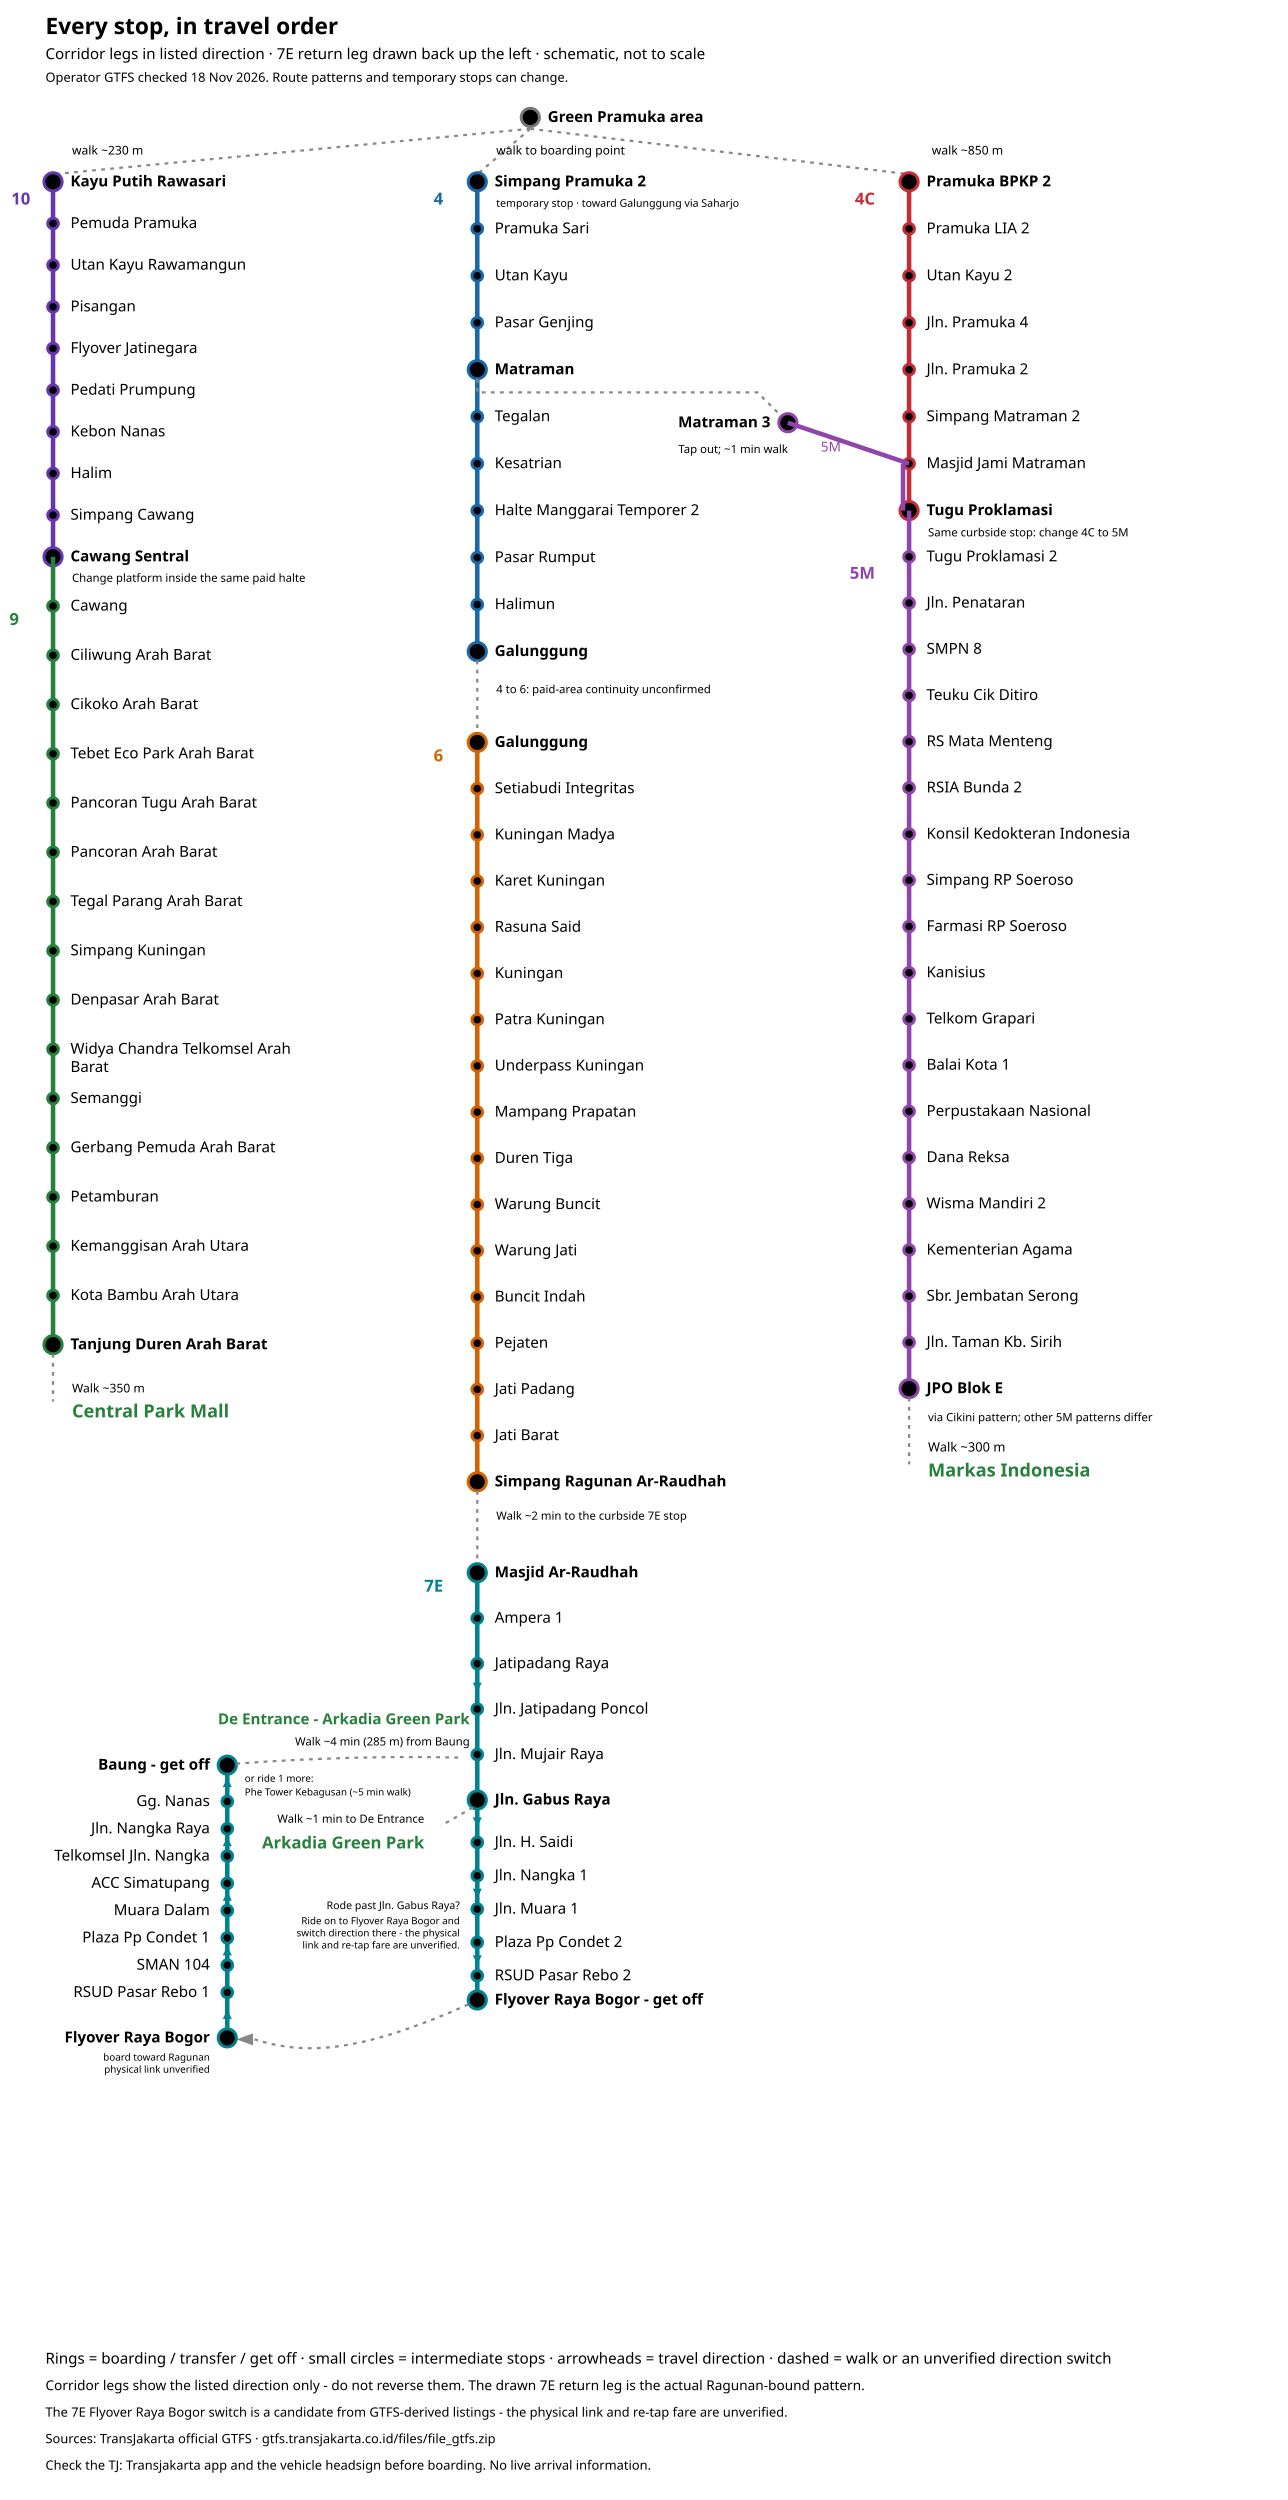
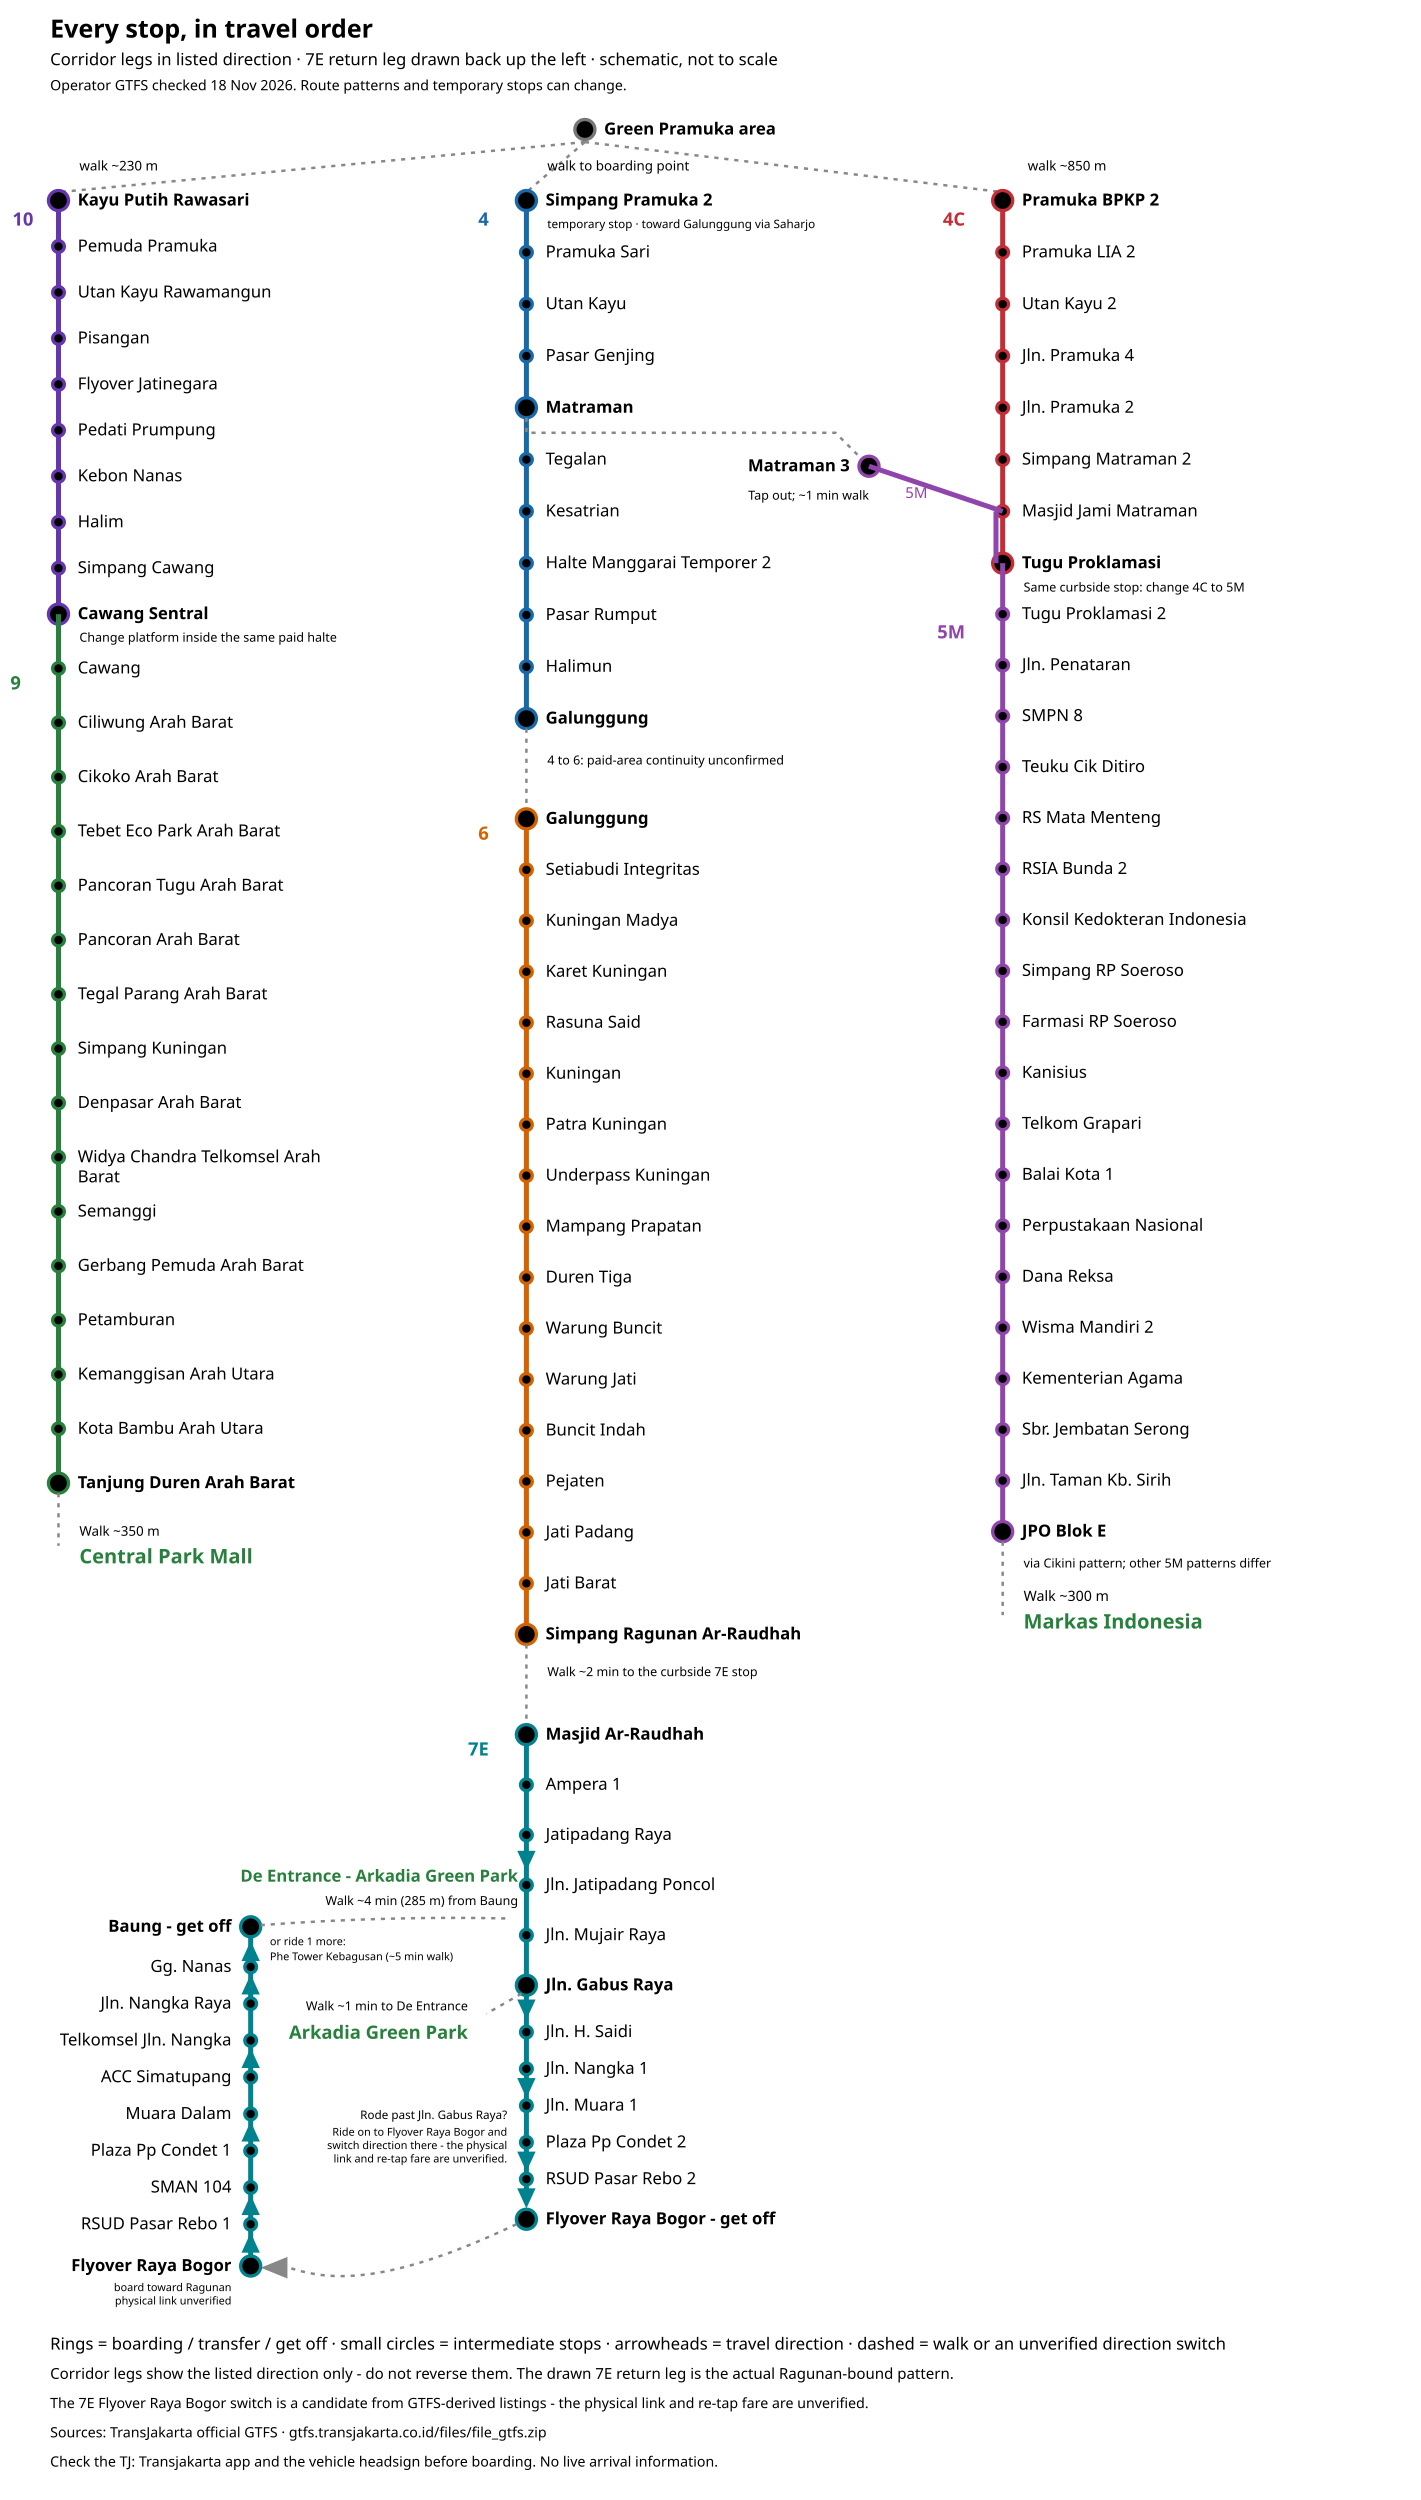
- <svg xmlns="http://www.w3.org/2000/svg" viewBox="0 0 1700 3300" role="img" aria-labelledby="all-stops-title all-stops-desc" font-family="system-ui, sans-serif">
+ <svg xmlns="http://www.w3.org/2000/svg" viewBox="0 0 1700 2992" role="img" aria-labelledby="all-stops-title all-stops-desc" font-family="system-ui, sans-serif">
  <text x="60" y="45" font-size="30" fill="currentColor" text-anchor="start" font-weight="600">Every stop, in travel order</text>
  <text x="60" y="78" font-size="20" fill="currentColor" text-anchor="start" font-weight="normal">Corridor legs in listed direction · 7E return leg drawn back up the left · schematic, not to scale</text>
  <text x="60" y="108" font-size="17" fill="currentColor" text-anchor="start" font-weight="normal">Operator GTFS checked 18 Nov 2026. Route patterns and temporary stops can change.</text>
  <circle cx="700" cy="155" r="12" fill="Canvas" stroke="#777" stroke-width="4" />
  <text x="723" y="161" font-size="20" fill="currentColor" text-anchor="start" font-weight="600">Green Pramuka area</text>
  <path d="M 700 170 L 70 230" fill="none" stroke="#888" stroke-width="3" stroke-dasharray="5 7" />
  <path d="M 700 170 L 630 230" fill="none" stroke="#888" stroke-width="3" stroke-dasharray="5 7" />
  <path d="M 700 170 L 1200 230" fill="none" stroke="#888" stroke-width="3" stroke-dasharray="5 7" />
  <text x="95" y="204" font-size="16" fill="currentColor" text-anchor="start" font-weight="normal">walk ~230 m</text>
  <text x="655" y="204" font-size="16" fill="currentColor" text-anchor="start" font-weight="normal">walk to boarding point</text>
  <text x="1230" y="204" font-size="16" fill="currentColor" text-anchor="start" font-weight="normal">walk ~850 m</text>
  <text x="40" y="270" font-size="22" fill="#6536b0" text-anchor="end" font-weight="600">10</text>
  <path d="M 70 240 L 70 735" fill="none" stroke="#6536b0" stroke-width="6" />
  <circle cx="70" cy="240" r="12" fill="Canvas" stroke="#6536b0" stroke-width="4" />
  <text x="93" y="246" font-size="20" fill="currentColor" text-anchor="start" font-weight="600">Kayu Putih Rawasari</text>
  <circle cx="70" cy="295" r="7" fill="Canvas" stroke="#6536b0" stroke-width="4" />
  <text x="93" y="301" font-size="20" fill="currentColor" text-anchor="start" font-weight="normal">Pemuda Pramuka</text>
  <circle cx="70" cy="350" r="7" fill="Canvas" stroke="#6536b0" stroke-width="4" />
  <text x="93" y="356" font-size="20" fill="currentColor" text-anchor="start" font-weight="normal">Utan Kayu Rawamangun</text>
  <circle cx="70" cy="405" r="7" fill="Canvas" stroke="#6536b0" stroke-width="4" />
  <text x="93" y="411" font-size="20" fill="currentColor" text-anchor="start" font-weight="normal">Pisangan</text>
  <circle cx="70" cy="460" r="7" fill="Canvas" stroke="#6536b0" stroke-width="4" />
  <text x="93" y="466" font-size="20" fill="currentColor" text-anchor="start" font-weight="normal">Flyover Jatinegara</text>
  <circle cx="70" cy="515" r="7" fill="Canvas" stroke="#6536b0" stroke-width="4" />
  <text x="93" y="521" font-size="20" fill="currentColor" text-anchor="start" font-weight="normal">Pedati Prumpung</text>
  <circle cx="70" cy="570" r="7" fill="Canvas" stroke="#6536b0" stroke-width="4" />
  <text x="93" y="576" font-size="20" fill="currentColor" text-anchor="start" font-weight="normal">Kebon Nanas</text>
  <circle cx="70" cy="625" r="7" fill="Canvas" stroke="#6536b0" stroke-width="4" />
  <text x="93" y="631" font-size="20" fill="currentColor" text-anchor="start" font-weight="normal">Halim</text>
  <circle cx="70" cy="680" r="7" fill="Canvas" stroke="#6536b0" stroke-width="4" />
  <text x="93" y="686" font-size="20" fill="currentColor" text-anchor="start" font-weight="normal">Simpang Cawang</text>
  <circle cx="70" cy="735" r="12" fill="Canvas" stroke="#6536b0" stroke-width="4" />
  <text x="93" y="741" font-size="20" fill="currentColor" text-anchor="start" font-weight="600">Cawang Sentral</text>
  <text x="95" y="768" font-size="15" fill="currentColor" text-anchor="start" font-weight="normal">Change platform inside the same paid halte</text>
  <text x="25" y="825" font-size="22" fill="#27803c" text-anchor="end" font-weight="600">9</text>
  <path d="M 70 735 L 70 1775" fill="none" stroke="#27803c" stroke-width="6" />
  <circle cx="70" cy="800" r="7" fill="Canvas" stroke="#27803c" stroke-width="4" />
  <text x="93" y="806" font-size="20" fill="currentColor" text-anchor="start" font-weight="normal">Cawang</text>
  <circle cx="70" cy="865" r="7" fill="Canvas" stroke="#27803c" stroke-width="4" />
  <text x="93" y="871" font-size="20" fill="currentColor" text-anchor="start" font-weight="normal">Ciliwung Arah Barat</text>
  <circle cx="70" cy="930" r="7" fill="Canvas" stroke="#27803c" stroke-width="4" />
  <text x="93" y="936" font-size="20" fill="currentColor" text-anchor="start" font-weight="normal">Cikoko Arah Barat</text>
  <circle cx="70" cy="995" r="7" fill="Canvas" stroke="#27803c" stroke-width="4" />
  <text x="93" y="1001" font-size="20" fill="currentColor" text-anchor="start" font-weight="normal">Tebet Eco Park Arah Barat</text>
  <circle cx="70" cy="1060" r="7" fill="Canvas" stroke="#27803c" stroke-width="4" />
  <text x="93" y="1066" font-size="20" fill="currentColor" text-anchor="start" font-weight="normal">Pancoran Tugu Arah Barat</text>
  <circle cx="70" cy="1125" r="7" fill="Canvas" stroke="#27803c" stroke-width="4" />
  <text x="93" y="1131" font-size="20" fill="currentColor" text-anchor="start" font-weight="normal">Pancoran Arah Barat</text>
  <circle cx="70" cy="1190" r="7" fill="Canvas" stroke="#27803c" stroke-width="4" />
  <text x="93" y="1196" font-size="20" fill="currentColor" text-anchor="start" font-weight="normal">Tegal Parang Arah Barat</text>
  <circle cx="70" cy="1255" r="7" fill="Canvas" stroke="#27803c" stroke-width="4" />
  <text x="93" y="1261" font-size="20" fill="currentColor" text-anchor="start" font-weight="normal">Simpang Kuningan</text>
  <circle cx="70" cy="1320" r="7" fill="Canvas" stroke="#27803c" stroke-width="4" />
  <text x="93" y="1326" font-size="20" fill="currentColor" text-anchor="start" font-weight="normal">Denpasar Arah Barat</text>
  <circle cx="70" cy="1385" r="7" fill="Canvas" stroke="#27803c" stroke-width="4" />
  <text x="93" y="1391" font-size="20" fill="currentColor" text-anchor="start" font-weight="normal">Widya Chandra Telkomsel Arah</text>
  <text x="93" y="1415" font-size="20" fill="currentColor" text-anchor="start" font-weight="normal">Barat</text>
  <circle cx="70" cy="1450" r="7" fill="Canvas" stroke="#27803c" stroke-width="4" />
  <text x="93" y="1456" font-size="20" fill="currentColor" text-anchor="start" font-weight="normal">Semanggi</text>
  <circle cx="70" cy="1515" r="7" fill="Canvas" stroke="#27803c" stroke-width="4" />
  <text x="93" y="1521" font-size="20" fill="currentColor" text-anchor="start" font-weight="normal">Gerbang Pemuda Arah Barat</text>
  <circle cx="70" cy="1580" r="7" fill="Canvas" stroke="#27803c" stroke-width="4" />
  <text x="93" y="1586" font-size="20" fill="currentColor" text-anchor="start" font-weight="normal">Petamburan</text>
  <circle cx="70" cy="1645" r="7" fill="Canvas" stroke="#27803c" stroke-width="4" />
  <text x="93" y="1651" font-size="20" fill="currentColor" text-anchor="start" font-weight="normal">Kemanggisan Arah Utara</text>
  <circle cx="70" cy="1710" r="7" fill="Canvas" stroke="#27803c" stroke-width="4" />
  <text x="93" y="1716" font-size="20" fill="currentColor" text-anchor="start" font-weight="normal">Kota Bambu Arah Utara</text>
  <circle cx="70" cy="1775" r="12" fill="Canvas" stroke="#27803c" stroke-width="4" />
  <text x="93" y="1781" font-size="20" fill="currentColor" text-anchor="start" font-weight="600">Tanjung Duren Arah Barat</text>
  <path d="M 70 1787 L 70 1850" fill="none" stroke="#888" stroke-width="3" stroke-dasharray="5 7" />
  <text x="95" y="1838" font-size="16" fill="currentColor" text-anchor="start" font-weight="normal">Walk ~350 m</text>
  <text x="95" y="1871" font-size="24" fill="#27803c" text-anchor="start" font-weight="600">Central Park Mall</text>
  <text x="585" y="270" font-size="22" fill="#1769aa" text-anchor="end" font-weight="600">4</text>
  <path d="M 630 240 L 630 860" fill="none" stroke="#1769aa" stroke-width="6" />
  <circle cx="630" cy="240" r="12" fill="Canvas" stroke="#1769aa" stroke-width="4" />
  <text x="653" y="246" font-size="20" fill="currentColor" text-anchor="start" font-weight="600">Simpang Pramuka 2</text>
  <circle cx="630" cy="302" r="7" fill="Canvas" stroke="#1769aa" stroke-width="4" />
  <text x="653" y="308" font-size="20" fill="currentColor" text-anchor="start" font-weight="normal">Pramuka Sari</text>
  <circle cx="630" cy="364" r="7" fill="Canvas" stroke="#1769aa" stroke-width="4" />
  <text x="653" y="370" font-size="20" fill="currentColor" text-anchor="start" font-weight="normal">Utan Kayu</text>
  <circle cx="630" cy="426" r="7" fill="Canvas" stroke="#1769aa" stroke-width="4" />
  <text x="653" y="432" font-size="20" fill="currentColor" text-anchor="start" font-weight="normal">Pasar Genjing</text>
  <circle cx="630" cy="488" r="12" fill="Canvas" stroke="#1769aa" stroke-width="4" />
  <text x="653" y="494" font-size="20" fill="currentColor" text-anchor="start" font-weight="600">Matraman</text>
  <circle cx="630" cy="550" r="7" fill="Canvas" stroke="#1769aa" stroke-width="4" />
  <text x="653" y="556" font-size="20" fill="currentColor" text-anchor="start" font-weight="normal">Tegalan</text>
  <circle cx="630" cy="612" r="7" fill="Canvas" stroke="#1769aa" stroke-width="4" />
  <text x="653" y="618" font-size="20" fill="currentColor" text-anchor="start" font-weight="normal">Kesatrian</text>
  <circle cx="630" cy="674" r="7" fill="Canvas" stroke="#1769aa" stroke-width="4" />
  <text x="653" y="680" font-size="20" fill="currentColor" text-anchor="start" font-weight="normal">Halte Manggarai Temporer 2</text>
  <circle cx="630" cy="736" r="7" fill="Canvas" stroke="#1769aa" stroke-width="4" />
  <text x="653" y="742" font-size="20" fill="currentColor" text-anchor="start" font-weight="normal">Pasar Rumput</text>
  <circle cx="630" cy="798" r="7" fill="Canvas" stroke="#1769aa" stroke-width="4" />
  <text x="653" y="804" font-size="20" fill="currentColor" text-anchor="start" font-weight="normal">Halimun</text>
  <circle cx="630" cy="860" r="12" fill="Canvas" stroke="#1769aa" stroke-width="4" />
  <text x="653" y="866" font-size="20" fill="currentColor" text-anchor="start" font-weight="600">Galunggung</text>
  <text x="655" y="273" font-size="14" fill="currentColor" text-anchor="start" font-weight="normal">temporary stop · toward Galunggung via Saharjo</text>
  <path d="M 630 500 L 630 518 L 1000 518 L 1040 558" fill="none" stroke="#888" stroke-width="3" stroke-dasharray="5 7" />
  <circle cx="1040" cy="558" r="12" fill="Canvas" stroke="#9045ac" stroke-width="4" />
  <text x="1017" y="564" font-size="20" fill="currentColor" text-anchor="end" font-weight="600">Matraman 3</text>
  <text x="1040" y="598" font-size="15" fill="currentColor" text-anchor="end" font-weight="normal">Tap out; ~1 min walk</text>
  <path d="M 630 872 L 630 970" fill="none" stroke="#888" stroke-width="3" stroke-dasharray="5 7" />
  <text x="655" y="915" font-size="15" fill="currentColor" text-anchor="start" font-weight="normal">4 to 6: paid-area continuity unconfirmed</text>
  <text x="585" y="1005" font-size="22" fill="#d36300" text-anchor="end" font-weight="600">6</text>
  <path d="M 630 980 L 630 1956" fill="none" stroke="#d36300" stroke-width="6" />
  <circle cx="630" cy="980" r="12" fill="Canvas" stroke="#d36300" stroke-width="4" />
  <text x="653" y="986" font-size="20" fill="currentColor" text-anchor="start" font-weight="600">Galunggung</text>
  <circle cx="630" cy="1041" r="7" fill="Canvas" stroke="#d36300" stroke-width="4" />
  <text x="653" y="1047" font-size="20" fill="currentColor" text-anchor="start" font-weight="normal">Setiabudi Integritas</text>
  <circle cx="630" cy="1102" r="7" fill="Canvas" stroke="#d36300" stroke-width="4" />
  <text x="653" y="1108" font-size="20" fill="currentColor" text-anchor="start" font-weight="normal">Kuningan Madya</text>
  <circle cx="630" cy="1163" r="7" fill="Canvas" stroke="#d36300" stroke-width="4" />
  <text x="653" y="1169" font-size="20" fill="currentColor" text-anchor="start" font-weight="normal">Karet Kuningan</text>
  <circle cx="630" cy="1224" r="7" fill="Canvas" stroke="#d36300" stroke-width="4" />
  <text x="653" y="1230" font-size="20" fill="currentColor" text-anchor="start" font-weight="normal">Rasuna Said</text>
  <circle cx="630" cy="1285" r="7" fill="Canvas" stroke="#d36300" stroke-width="4" />
  <text x="653" y="1291" font-size="20" fill="currentColor" text-anchor="start" font-weight="normal">Kuningan</text>
  <circle cx="630" cy="1346" r="7" fill="Canvas" stroke="#d36300" stroke-width="4" />
  <text x="653" y="1352" font-size="20" fill="currentColor" text-anchor="start" font-weight="normal">Patra Kuningan</text>
  <circle cx="630" cy="1407" r="7" fill="Canvas" stroke="#d36300" stroke-width="4" />
  <text x="653" y="1413" font-size="20" fill="currentColor" text-anchor="start" font-weight="normal">Underpass Kuningan</text>
  <circle cx="630" cy="1468" r="7" fill="Canvas" stroke="#d36300" stroke-width="4" />
  <text x="653" y="1474" font-size="20" fill="currentColor" text-anchor="start" font-weight="normal">Mampang Prapatan</text>
  <circle cx="630" cy="1529" r="7" fill="Canvas" stroke="#d36300" stroke-width="4" />
  <text x="653" y="1535" font-size="20" fill="currentColor" text-anchor="start" font-weight="normal">Duren Tiga</text>
  <circle cx="630" cy="1590" r="7" fill="Canvas" stroke="#d36300" stroke-width="4" />
  <text x="653" y="1596" font-size="20" fill="currentColor" text-anchor="start" font-weight="normal">Warung Buncit</text>
  <circle cx="630" cy="1651" r="7" fill="Canvas" stroke="#d36300" stroke-width="4" />
  <text x="653" y="1657" font-size="20" fill="currentColor" text-anchor="start" font-weight="normal">Warung Jati</text>
  <circle cx="630" cy="1712" r="7" fill="Canvas" stroke="#d36300" stroke-width="4" />
  <text x="653" y="1718" font-size="20" fill="currentColor" text-anchor="start" font-weight="normal">Buncit Indah</text>
  <circle cx="630" cy="1773" r="7" fill="Canvas" stroke="#d36300" stroke-width="4" />
  <text x="653" y="1779" font-size="20" fill="currentColor" text-anchor="start" font-weight="normal">Pejaten</text>
  <circle cx="630" cy="1834" r="7" fill="Canvas" stroke="#d36300" stroke-width="4" />
  <text x="653" y="1840" font-size="20" fill="currentColor" text-anchor="start" font-weight="normal">Jati Padang</text>
  <circle cx="630" cy="1895" r="7" fill="Canvas" stroke="#d36300" stroke-width="4" />
  <text x="653" y="1901" font-size="20" fill="currentColor" text-anchor="start" font-weight="normal">Jati Barat</text>
  <circle cx="630" cy="1956" r="12" fill="Canvas" stroke="#d36300" stroke-width="4" />
  <text x="653" y="1962" font-size="20" fill="currentColor" text-anchor="start" font-weight="600">Simpang Ragunan Ar-Raudhah</text>
  <path d="M 630 1968 L 630 2066" fill="none" stroke="#888" stroke-width="3" stroke-dasharray="5 7" />
  <text x="655" y="2006" font-size="15" fill="currentColor" text-anchor="start" font-weight="normal">Walk ~2 min to the curbside 7E stop</text>
  <text x="585" y="2101" font-size="22" fill="#00838f" text-anchor="end" font-weight="600">7E</text>
  <path d="M 630 2076 L 630 2376" fill="none" stroke="#00838f" stroke-width="6" />
  <circle cx="630" cy="2076" r="12" fill="Canvas" stroke="#00838f" stroke-width="4" />
  <text x="653" y="2082" font-size="20" fill="currentColor" text-anchor="start" font-weight="600">Masjid Ar-Raudhah</text>
  <circle cx="630" cy="2136" r="7" fill="Canvas" stroke="#00838f" stroke-width="4" />
  <text x="653" y="2142" font-size="20" fill="currentColor" text-anchor="start" font-weight="normal">Ampera 1</text>
  <circle cx="630" cy="2196" r="7" fill="Canvas" stroke="#00838f" stroke-width="4" />
  <text x="653" y="2202" font-size="20" fill="currentColor" text-anchor="start" font-weight="normal">Jatipadang Raya</text>
  <circle cx="630" cy="2256" r="7" fill="Canvas" stroke="#00838f" stroke-width="4" />
  <text x="653" y="2262" font-size="20" fill="currentColor" text-anchor="start" font-weight="normal">Jln. Jatipadang Poncol</text>
  <circle cx="630" cy="2316" r="7" fill="Canvas" stroke="#00838f" stroke-width="4" />
  <text x="653" y="2322" font-size="20" fill="currentColor" text-anchor="start" font-weight="normal">Jln. Mujair Raya</text>
  <circle cx="630" cy="2376" r="12" fill="Canvas" stroke="#00838f" stroke-width="4" />
  <text x="653" y="2382" font-size="20" fill="currentColor" text-anchor="start" font-weight="600">Jln. Gabus Raya</text>
  <path d="M 630 2388 L 630 2631" fill="none" stroke="#00838f" stroke-width="6" />
  <path d="M 624 2386 L 582 2410" fill="none" stroke="#888" stroke-width="3" stroke-dasharray="5 7" />
  <text x="560" y="2406" font-size="15" fill="currentColor" text-anchor="end" font-weight="normal">Walk ~1 min to De Entrance</text>
  <text x="560" y="2440" font-size="22" fill="#27803c" text-anchor="end" font-weight="600">Arkadia Green Park</text>
  <circle cx="630" cy="2432" r="7" fill="Canvas" stroke="#00838f" stroke-width="4" />
  <text x="653" y="2438" font-size="20" fill="currentColor" text-anchor="start" font-weight="normal">Jln. H. Saidi</text>
  <circle cx="630" cy="2476" r="7" fill="Canvas" stroke="#00838f" stroke-width="4" />
  <text x="653" y="2482" font-size="20" fill="currentColor" text-anchor="start" font-weight="normal">Jln. Nangka 1</text>
  <circle cx="630" cy="2520" r="7" fill="Canvas" stroke="#00838f" stroke-width="4" />
  <text x="653" y="2526" font-size="20" fill="currentColor" text-anchor="start" font-weight="normal">Jln. Muara 1</text>
  <circle cx="630" cy="2564" r="7" fill="Canvas" stroke="#00838f" stroke-width="4" />
  <text x="653" y="2570" font-size="20" fill="currentColor" text-anchor="start" font-weight="normal">Plaza Pp Condet 2</text>
  <circle cx="630" cy="2608" r="7" fill="Canvas" stroke="#00838f" stroke-width="4" />
  <text x="653" y="2614" font-size="20" fill="currentColor" text-anchor="start" font-weight="normal">RSUD Pasar Rebo 2</text>
-   <circle cx="630" cy="2640" r="12" fill="Canvas" stroke="#00838f" stroke-width="4" />
-   <text x="653" y="2646" font-size="20" fill="currentColor" text-anchor="start" font-weight="600">Flyover Raya Bogor - get off</text>
-   <text x="607" y="2520" font-size="14" fill="currentColor" text-anchor="end" font-weight="normal">Rode past Jln. Gabus Raya?</text>
-   <text x="607" y="2540" font-size="13" fill="currentColor" text-anchor="end" font-weight="normal">Ride on to Flyover Raya Bogor and</text>
-   <text x="607" y="2556" font-size="13" fill="currentColor" text-anchor="end" font-weight="normal">switch direction there - the physical</text>
-   <text x="607" y="2572" font-size="13" fill="currentColor" text-anchor="end" font-weight="normal">link and re-tap fare are unverified.</text>
-   <path d="M 630 2233 L 624 2221 L 636 2221 Z" fill="#00838f" />
-   <path d="M 630 2411 L 624 2399 L 636 2399 Z" fill="#00838f" />
-   <path d="M 630 2505 L 624 2493 L 636 2493 Z" fill="#00838f" />
-   <path d="M 630 2593 L 624 2581 L 636 2581 Z" fill="#00838f" />
-   <path d="M 618 2646 C 470 2712, 400 2712, 336 2692" fill="none" stroke="#888" stroke-width="3" stroke-dasharray="5 7" />
-   <path d="M 312 2692 L 334 2684 L 334 2700 Z" fill="#888" />
-   <circle cx="300" cy="2690" r="12" fill="Canvas" stroke="#00838f" stroke-width="4" />
-   <text x="277" y="2696" font-size="20" fill="currentColor" text-anchor="end" font-weight="600">Flyover Raya Bogor</text>
-   <text x="277" y="2720" font-size="13" fill="currentColor" text-anchor="end" font-weight="normal">board toward Ragunan</text>
-   <text x="277" y="2736" font-size="13" fill="currentColor" text-anchor="end" font-weight="normal">physical link unverified</text>
-   <path d="M 300 2342 L 300 2678" fill="none" stroke="#00838f" stroke-width="6" />
-   <circle cx="300" cy="2378" r="7" fill="Canvas" stroke="#00838f" stroke-width="4" />
-   <text x="277" y="2384" font-size="20" fill="currentColor" text-anchor="end" font-weight="normal">Gg. Nanas</text>
-   <circle cx="300" cy="2414" r="7" fill="Canvas" stroke="#00838f" stroke-width="4" />
-   <text x="277" y="2420" font-size="20" fill="currentColor" text-anchor="end" font-weight="normal">Jln. Nangka Raya</text>
-   <circle cx="300" cy="2450" r="7" fill="Canvas" stroke="#00838f" stroke-width="4" />
-   <text x="277" y="2456" font-size="20" fill="currentColor" text-anchor="end" font-weight="normal">Telkomsel Jln. Nangka</text>
+   <circle cx="630" cy="2656" r="12" fill="Canvas" stroke="#00838f" stroke-width="4" />
+   <text x="653" y="2662" font-size="20" fill="currentColor" text-anchor="start" font-weight="600">Flyover Raya Bogor - get off</text>
+   <text x="607" y="2536" font-size="14" fill="currentColor" text-anchor="end" font-weight="normal">Rode past Jln. Gabus Raya?</text>
+   <text x="607" y="2556" font-size="13" fill="currentColor" text-anchor="end" font-weight="normal">Ride on to Flyover Raya Bogor and</text>
+   <text x="607" y="2572" font-size="13" fill="currentColor" text-anchor="end" font-weight="normal">switch direction there - the physical</text>
+   <text x="607" y="2588" font-size="13" fill="currentColor" text-anchor="end" font-weight="normal">link and re-tap fare are unverified.</text>
+   <path d="M 630 2239 L 619 2215 L 641 2215 Z" fill="#00838f" stroke="Canvas" stroke-width="3" stroke-linejoin="round" />
+   <path d="M 630 2417 L 619 2393 L 641 2393 Z" fill="#00838f" stroke="Canvas" stroke-width="3" stroke-linejoin="round" />
+   <path d="M 630 2511 L 619 2487 L 641 2487 Z" fill="#00838f" stroke="Canvas" stroke-width="3" stroke-linejoin="round" />
+   <path d="M 630 2599 L 619 2575 L 641 2575 Z" fill="#00838f" stroke="Canvas" stroke-width="3" stroke-linejoin="round" />
+   <path d="M 630 2643 L 619 2619 L 641 2619 Z" fill="#00838f" stroke="Canvas" stroke-width="3" stroke-linejoin="round" />
+   <path d="M 618 2662 C 470 2732, 400 2732, 346 2714" fill="none" stroke="#888" stroke-width="3" stroke-dasharray="5 7" />
+   <path d="M 312 2714 L 344 2701 L 344 2727 Z" fill="#888" stroke="Canvas" stroke-width="3" stroke-linejoin="round" />
+   <circle cx="300" cy="2712" r="12" fill="Canvas" stroke="#00838f" stroke-width="4" />
+   <text x="277" y="2718" font-size="20" fill="currentColor" text-anchor="end" font-weight="600">Flyover Raya Bogor</text>
+   <text x="277" y="2742" font-size="13" fill="currentColor" text-anchor="end" font-weight="normal">board toward Ragunan</text>
+   <text x="277" y="2758" font-size="13" fill="currentColor" text-anchor="end" font-weight="normal">physical link unverified</text>
+   <path d="M 300 2318 L 300 2700" fill="none" stroke="#00838f" stroke-width="6" />
+   <circle cx="300" cy="2354" r="7" fill="Canvas" stroke="#00838f" stroke-width="4" />
+   <text x="277" y="2360" font-size="20" fill="currentColor" text-anchor="end" font-weight="normal">Gg. Nanas</text>
+   <circle cx="300" cy="2398" r="7" fill="Canvas" stroke="#00838f" stroke-width="4" />
+   <text x="277" y="2404" font-size="20" fill="currentColor" text-anchor="end" font-weight="normal">Jln. Nangka Raya</text>
+   <circle cx="300" cy="2442" r="7" fill="Canvas" stroke="#00838f" stroke-width="4" />
+   <text x="277" y="2448" font-size="20" fill="currentColor" text-anchor="end" font-weight="normal">Telkomsel Jln. Nangka</text>
  <circle cx="300" cy="2486" r="7" fill="Canvas" stroke="#00838f" stroke-width="4" />
  <text x="277" y="2492" font-size="20" fill="currentColor" text-anchor="end" font-weight="normal">ACC Simatupang</text>
-   <circle cx="300" cy="2522" r="7" fill="Canvas" stroke="#00838f" stroke-width="4" />
-   <text x="277" y="2528" font-size="20" fill="currentColor" text-anchor="end" font-weight="normal">Muara Dalam</text>
-   <circle cx="300" cy="2558" r="7" fill="Canvas" stroke="#00838f" stroke-width="4" />
-   <text x="277" y="2564" font-size="20" fill="currentColor" text-anchor="end" font-weight="normal">Plaza Pp Condet 1</text>
-   <circle cx="300" cy="2594" r="7" fill="Canvas" stroke="#00838f" stroke-width="4" />
-   <text x="277" y="2600" font-size="20" fill="currentColor" text-anchor="end" font-weight="normal">SMAN 104</text>
-   <circle cx="300" cy="2630" r="7" fill="Canvas" stroke="#00838f" stroke-width="4" />
-   <text x="277" y="2636" font-size="20" fill="currentColor" text-anchor="end" font-weight="normal">RSUD Pasar Rebo 1</text>
-   <path d="M 300 2347 L 294 2359 L 306 2359 Z" fill="#00838f" />
-   <path d="M 300 2425 L 294 2437 L 306 2437 Z" fill="#00838f" />
-   <path d="M 300 2497 L 294 2509 L 306 2509 Z" fill="#00838f" />
-   <path d="M 300 2569 L 294 2581 L 306 2581 Z" fill="#00838f" />
-   <path d="M 300 2653 L 294 2665 L 306 2665 Z" fill="#00838f" />
-   <circle cx="300" cy="2330" r="12" fill="Canvas" stroke="#00838f" stroke-width="4" />
-   <text x="277" y="2336" font-size="20" fill="currentColor" text-anchor="end" font-weight="600">Baung - get off</text>
-   <text x="323" y="2352" font-size="13" fill="currentColor" text-anchor="start" font-weight="normal">or ride 1 more:</text>
-   <text x="323" y="2370" font-size="13" fill="currentColor" text-anchor="start" font-weight="normal">Phe Tower Kebagusan (~5 min walk)</text>
-   <path d="M 312 2328 C 420 2320, 520 2318, 606 2320" fill="none" stroke="#888" stroke-width="3" stroke-dasharray="5 7" />
-   <text x="620" y="2276" font-size="20" fill="#27803c" text-anchor="end" font-weight="600">De Entrance - Arkadia Green Park</text>
-   <text x="620" y="2304" font-size="15" fill="currentColor" text-anchor="end" font-weight="normal">Walk ~4 min (285 m) from Baung</text>
+   <circle cx="300" cy="2530" r="7" fill="Canvas" stroke="#00838f" stroke-width="4" />
+   <text x="277" y="2536" font-size="20" fill="currentColor" text-anchor="end" font-weight="normal">Muara Dalam</text>
+   <circle cx="300" cy="2574" r="7" fill="Canvas" stroke="#00838f" stroke-width="4" />
+   <text x="277" y="2580" font-size="20" fill="currentColor" text-anchor="end" font-weight="normal">Plaza Pp Condet 1</text>
+   <circle cx="300" cy="2618" r="7" fill="Canvas" stroke="#00838f" stroke-width="4" />
+   <text x="277" y="2624" font-size="20" fill="currentColor" text-anchor="end" font-weight="normal">SMAN 104</text>
+   <circle cx="300" cy="2662" r="7" fill="Canvas" stroke="#00838f" stroke-width="4" />
+   <text x="277" y="2668" font-size="20" fill="currentColor" text-anchor="end" font-weight="normal">RSUD Pasar Rebo 1</text>
+   <path d="M 300 2323 L 289 2347 L 311 2347 Z" fill="#00838f" stroke="Canvas" stroke-width="3" stroke-linejoin="round" />
+   <path d="M 300 2363 L 289 2387 L 311 2387 Z" fill="#00838f" stroke="Canvas" stroke-width="3" stroke-linejoin="round" />
+   <path d="M 300 2451 L 289 2475 L 311 2475 Z" fill="#00838f" stroke="Canvas" stroke-width="3" stroke-linejoin="round" />
+   <path d="M 300 2539 L 289 2563 L 311 2563 Z" fill="#00838f" stroke="Canvas" stroke-width="3" stroke-linejoin="round" />
+   <path d="M 300 2627 L 289 2651 L 311 2651 Z" fill="#00838f" stroke="Canvas" stroke-width="3" stroke-linejoin="round" />
+   <path d="M 300 2672 L 289 2696 L 311 2696 Z" fill="#00838f" stroke="Canvas" stroke-width="3" stroke-linejoin="round" />
+   <circle cx="300" cy="2306" r="12" fill="Canvas" stroke="#00838f" stroke-width="4" />
+   <text x="277" y="2312" font-size="20" fill="currentColor" text-anchor="end" font-weight="600">Baung - get off</text>
+   <text x="323" y="2328" font-size="13" fill="currentColor" text-anchor="start" font-weight="normal">or ride 1 more:</text>
+   <text x="323" y="2346" font-size="13" fill="currentColor" text-anchor="start" font-weight="normal">Phe Tower Kebagusan (~5 min walk)</text>
+   <path d="M 312 2304 C 420 2296, 520 2294, 606 2296" fill="none" stroke="#888" stroke-width="3" stroke-dasharray="5 7" />
+   <text x="620" y="2252" font-size="20" fill="#27803c" text-anchor="end" font-weight="600">De Entrance - Arkadia Green Park</text>
+   <text x="620" y="2280" font-size="15" fill="currentColor" text-anchor="end" font-weight="normal">Walk ~4 min (285 m) from Baung</text>
  <text x="1155" y="270" font-size="22" fill="#c52d36" text-anchor="end" font-weight="600">4C</text>
  <path d="M 1200 240 L 1200 674" fill="none" stroke="#c52d36" stroke-width="6" />
  <circle cx="1200" cy="240" r="12" fill="Canvas" stroke="#c52d36" stroke-width="4" />
  <text x="1223" y="246" font-size="20" fill="currentColor" text-anchor="start" font-weight="600">Pramuka BPKP 2</text>
  <circle cx="1200" cy="302" r="7" fill="Canvas" stroke="#c52d36" stroke-width="4" />
  <text x="1223" y="308" font-size="20" fill="currentColor" text-anchor="start" font-weight="normal">Pramuka LIA 2</text>
  <circle cx="1200" cy="364" r="7" fill="Canvas" stroke="#c52d36" stroke-width="4" />
  <text x="1223" y="370" font-size="20" fill="currentColor" text-anchor="start" font-weight="normal">Utan Kayu 2</text>
  <circle cx="1200" cy="426" r="7" fill="Canvas" stroke="#c52d36" stroke-width="4" />
  <text x="1223" y="432" font-size="20" fill="currentColor" text-anchor="start" font-weight="normal">Jln. Pramuka 4</text>
  <circle cx="1200" cy="488" r="7" fill="Canvas" stroke="#c52d36" stroke-width="4" />
  <text x="1223" y="494" font-size="20" fill="currentColor" text-anchor="start" font-weight="normal">Jln. Pramuka 2</text>
  <circle cx="1200" cy="550" r="7" fill="Canvas" stroke="#c52d36" stroke-width="4" />
  <text x="1223" y="556" font-size="20" fill="currentColor" text-anchor="start" font-weight="normal">Simpang Matraman 2</text>
  <circle cx="1200" cy="612" r="7" fill="Canvas" stroke="#c52d36" stroke-width="4" />
  <text x="1223" y="618" font-size="20" fill="currentColor" text-anchor="start" font-weight="normal">Masjid Jami Matraman</text>
  <circle cx="1200" cy="674" r="12" fill="Canvas" stroke="#c52d36" stroke-width="4" />
  <text x="1223" y="680" font-size="20" fill="currentColor" text-anchor="start" font-weight="600">Tugu Proklamasi</text>
  <path d="M 1040 558 L 1200 612" fill="none" stroke="#9045ac" stroke-width="6" />
  <text x="1110" y="596" font-size="18" fill="#9045ac" text-anchor="end" font-weight="normal">5M</text>
  <path d="M 1192 612 L 1192 674" fill="none" stroke="#9045ac" stroke-width="6" />
  <text x="1225" y="708" font-size="15" fill="currentColor" text-anchor="start" font-weight="normal">Same curbside stop: change 4C to 5M</text>
  <path d="M 1200 674 L 1200 1833" fill="none" stroke="#9045ac" stroke-width="6" />
  <circle cx="1200" cy="735" r="7" fill="Canvas" stroke="#9045ac" stroke-width="4" />
  <text x="1223" y="741" font-size="20" fill="currentColor" text-anchor="start" font-weight="normal">Tugu Proklamasi 2</text>
  <circle cx="1200" cy="796" r="7" fill="Canvas" stroke="#9045ac" stroke-width="4" />
  <text x="1223" y="802" font-size="20" fill="currentColor" text-anchor="start" font-weight="normal">Jln. Penataran</text>
  <circle cx="1200" cy="857" r="7" fill="Canvas" stroke="#9045ac" stroke-width="4" />
  <text x="1223" y="863" font-size="20" fill="currentColor" text-anchor="start" font-weight="normal">SMPN 8</text>
  <circle cx="1200" cy="918" r="7" fill="Canvas" stroke="#9045ac" stroke-width="4" />
  <text x="1223" y="924" font-size="20" fill="currentColor" text-anchor="start" font-weight="normal">Teuku Cik Ditiro</text>
  <circle cx="1200" cy="979" r="7" fill="Canvas" stroke="#9045ac" stroke-width="4" />
  <text x="1223" y="985" font-size="20" fill="currentColor" text-anchor="start" font-weight="normal">RS Mata Menteng</text>
  <circle cx="1200" cy="1040" r="7" fill="Canvas" stroke="#9045ac" stroke-width="4" />
  <text x="1223" y="1046" font-size="20" fill="currentColor" text-anchor="start" font-weight="normal">RSIA Bunda 2</text>
  <circle cx="1200" cy="1101" r="7" fill="Canvas" stroke="#9045ac" stroke-width="4" />
  <text x="1223" y="1107" font-size="20" fill="currentColor" text-anchor="start" font-weight="normal">Konsil Kedokteran Indonesia</text>
  <circle cx="1200" cy="1162" r="7" fill="Canvas" stroke="#9045ac" stroke-width="4" />
  <text x="1223" y="1168" font-size="20" fill="currentColor" text-anchor="start" font-weight="normal">Simpang RP Soeroso</text>
  <circle cx="1200" cy="1223" r="7" fill="Canvas" stroke="#9045ac" stroke-width="4" />
  <text x="1223" y="1229" font-size="20" fill="currentColor" text-anchor="start" font-weight="normal">Farmasi RP Soeroso</text>
  <circle cx="1200" cy="1284" r="7" fill="Canvas" stroke="#9045ac" stroke-width="4" />
  <text x="1223" y="1290" font-size="20" fill="currentColor" text-anchor="start" font-weight="normal">Kanisius</text>
  <circle cx="1200" cy="1345" r="7" fill="Canvas" stroke="#9045ac" stroke-width="4" />
  <text x="1223" y="1351" font-size="20" fill="currentColor" text-anchor="start" font-weight="normal">Telkom Grapari</text>
  <circle cx="1200" cy="1406" r="7" fill="Canvas" stroke="#9045ac" stroke-width="4" />
  <text x="1223" y="1412" font-size="20" fill="currentColor" text-anchor="start" font-weight="normal">Balai Kota 1</text>
  <circle cx="1200" cy="1467" r="7" fill="Canvas" stroke="#9045ac" stroke-width="4" />
  <text x="1223" y="1473" font-size="20" fill="currentColor" text-anchor="start" font-weight="normal">Perpustakaan Nasional</text>
  <circle cx="1200" cy="1528" r="7" fill="Canvas" stroke="#9045ac" stroke-width="4" />
  <text x="1223" y="1534" font-size="20" fill="currentColor" text-anchor="start" font-weight="normal">Dana Reksa</text>
  <circle cx="1200" cy="1589" r="7" fill="Canvas" stroke="#9045ac" stroke-width="4" />
  <text x="1223" y="1595" font-size="20" fill="currentColor" text-anchor="start" font-weight="normal">Wisma Mandiri 2</text>
  <circle cx="1200" cy="1650" r="7" fill="Canvas" stroke="#9045ac" stroke-width="4" />
  <text x="1223" y="1656" font-size="20" fill="currentColor" text-anchor="start" font-weight="normal">Kementerian Agama</text>
  <circle cx="1200" cy="1711" r="7" fill="Canvas" stroke="#9045ac" stroke-width="4" />
  <text x="1223" y="1717" font-size="20" fill="currentColor" text-anchor="start" font-weight="normal">Sbr. Jembatan Serong</text>
  <circle cx="1200" cy="1772" r="7" fill="Canvas" stroke="#9045ac" stroke-width="4" />
  <text x="1223" y="1778" font-size="20" fill="currentColor" text-anchor="start" font-weight="normal">Jln. Taman Kb. Sirih</text>
  <circle cx="1200" cy="1833" r="12" fill="Canvas" stroke="#9045ac" stroke-width="4" />
  <text x="1223" y="1839" font-size="20" fill="currentColor" text-anchor="start" font-weight="600">JPO Blok E</text>
  <text x="1155" y="764" font-size="22" fill="#9045ac" text-anchor="end" font-weight="600">5M</text>
  <text x="1225" y="1876" font-size="15" fill="currentColor" text-anchor="start" font-weight="normal">via Cikini pattern; other 5M patterns differ</text>
  <path d="M 1200 1845 L 1200 1933" fill="none" stroke="#888" stroke-width="3" stroke-dasharray="5 7" />
  <text x="1225" y="1916" font-size="17" fill="currentColor" text-anchor="start" font-weight="normal">Walk ~300 m</text>
  <text x="1225" y="1949" font-size="24" fill="#27803c" text-anchor="start" font-weight="600">Markas Indonesia</text>
-   <text x="60" y="3120" font-size="20" fill="currentColor" text-anchor="start" font-weight="normal">Rings = boarding / transfer / get off · small circles = intermediate stops · arrowheads = travel direction · dashed = walk or an unverified direction switch</text>
-   <text x="60" y="3155" font-size="18" fill="currentColor" text-anchor="start" font-weight="normal">Corridor legs show the listed direction only - do not reverse them. The drawn 7E return leg is the actual Ragunan-bound pattern.</text>
-   <text x="60" y="3190" font-size="17" fill="currentColor" text-anchor="start" font-weight="normal">The 7E Flyover Raya Bogor switch is a candidate from GTFS-derived listings - the physical link and re-tap fare are unverified.</text>
-   <text x="60" y="3225" font-size="17" fill="currentColor" text-anchor="start" font-weight="normal">Sources: TransJakarta official GTFS · gtfs.transjakarta.co.id/files/file_gtfs.zip</text>
-   <text x="60" y="3260" font-size="17" fill="currentColor" text-anchor="start" font-weight="normal">Check the TJ: Transjakarta app and the vehicle headsign before boarding. No live arrival information.</text>
+   <text x="60" y="2812" font-size="20" fill="currentColor" text-anchor="start" font-weight="normal">Rings = boarding / transfer / get off · small circles = intermediate stops · arrowheads = travel direction · dashed = walk or an unverified direction switch</text>
+   <text x="60" y="2847" font-size="18" fill="currentColor" text-anchor="start" font-weight="normal">Corridor legs show the listed direction only - do not reverse them. The drawn 7E return leg is the actual Ragunan-bound pattern.</text>
+   <text x="60" y="2882" font-size="17" fill="currentColor" text-anchor="start" font-weight="normal">The 7E Flyover Raya Bogor switch is a candidate from GTFS-derived listings - the physical link and re-tap fare are unverified.</text>
+   <text x="60" y="2917" font-size="17" fill="currentColor" text-anchor="start" font-weight="normal">Sources: TransJakarta official GTFS · gtfs.transjakarta.co.id/files/file_gtfs.zip</text>
+   <text x="60" y="2952" font-size="17" fill="currentColor" text-anchor="start" font-weight="normal">Check the TJ: Transjakarta app and the vehicle headsign before boarding. No live arrival information.</text>
</svg>
